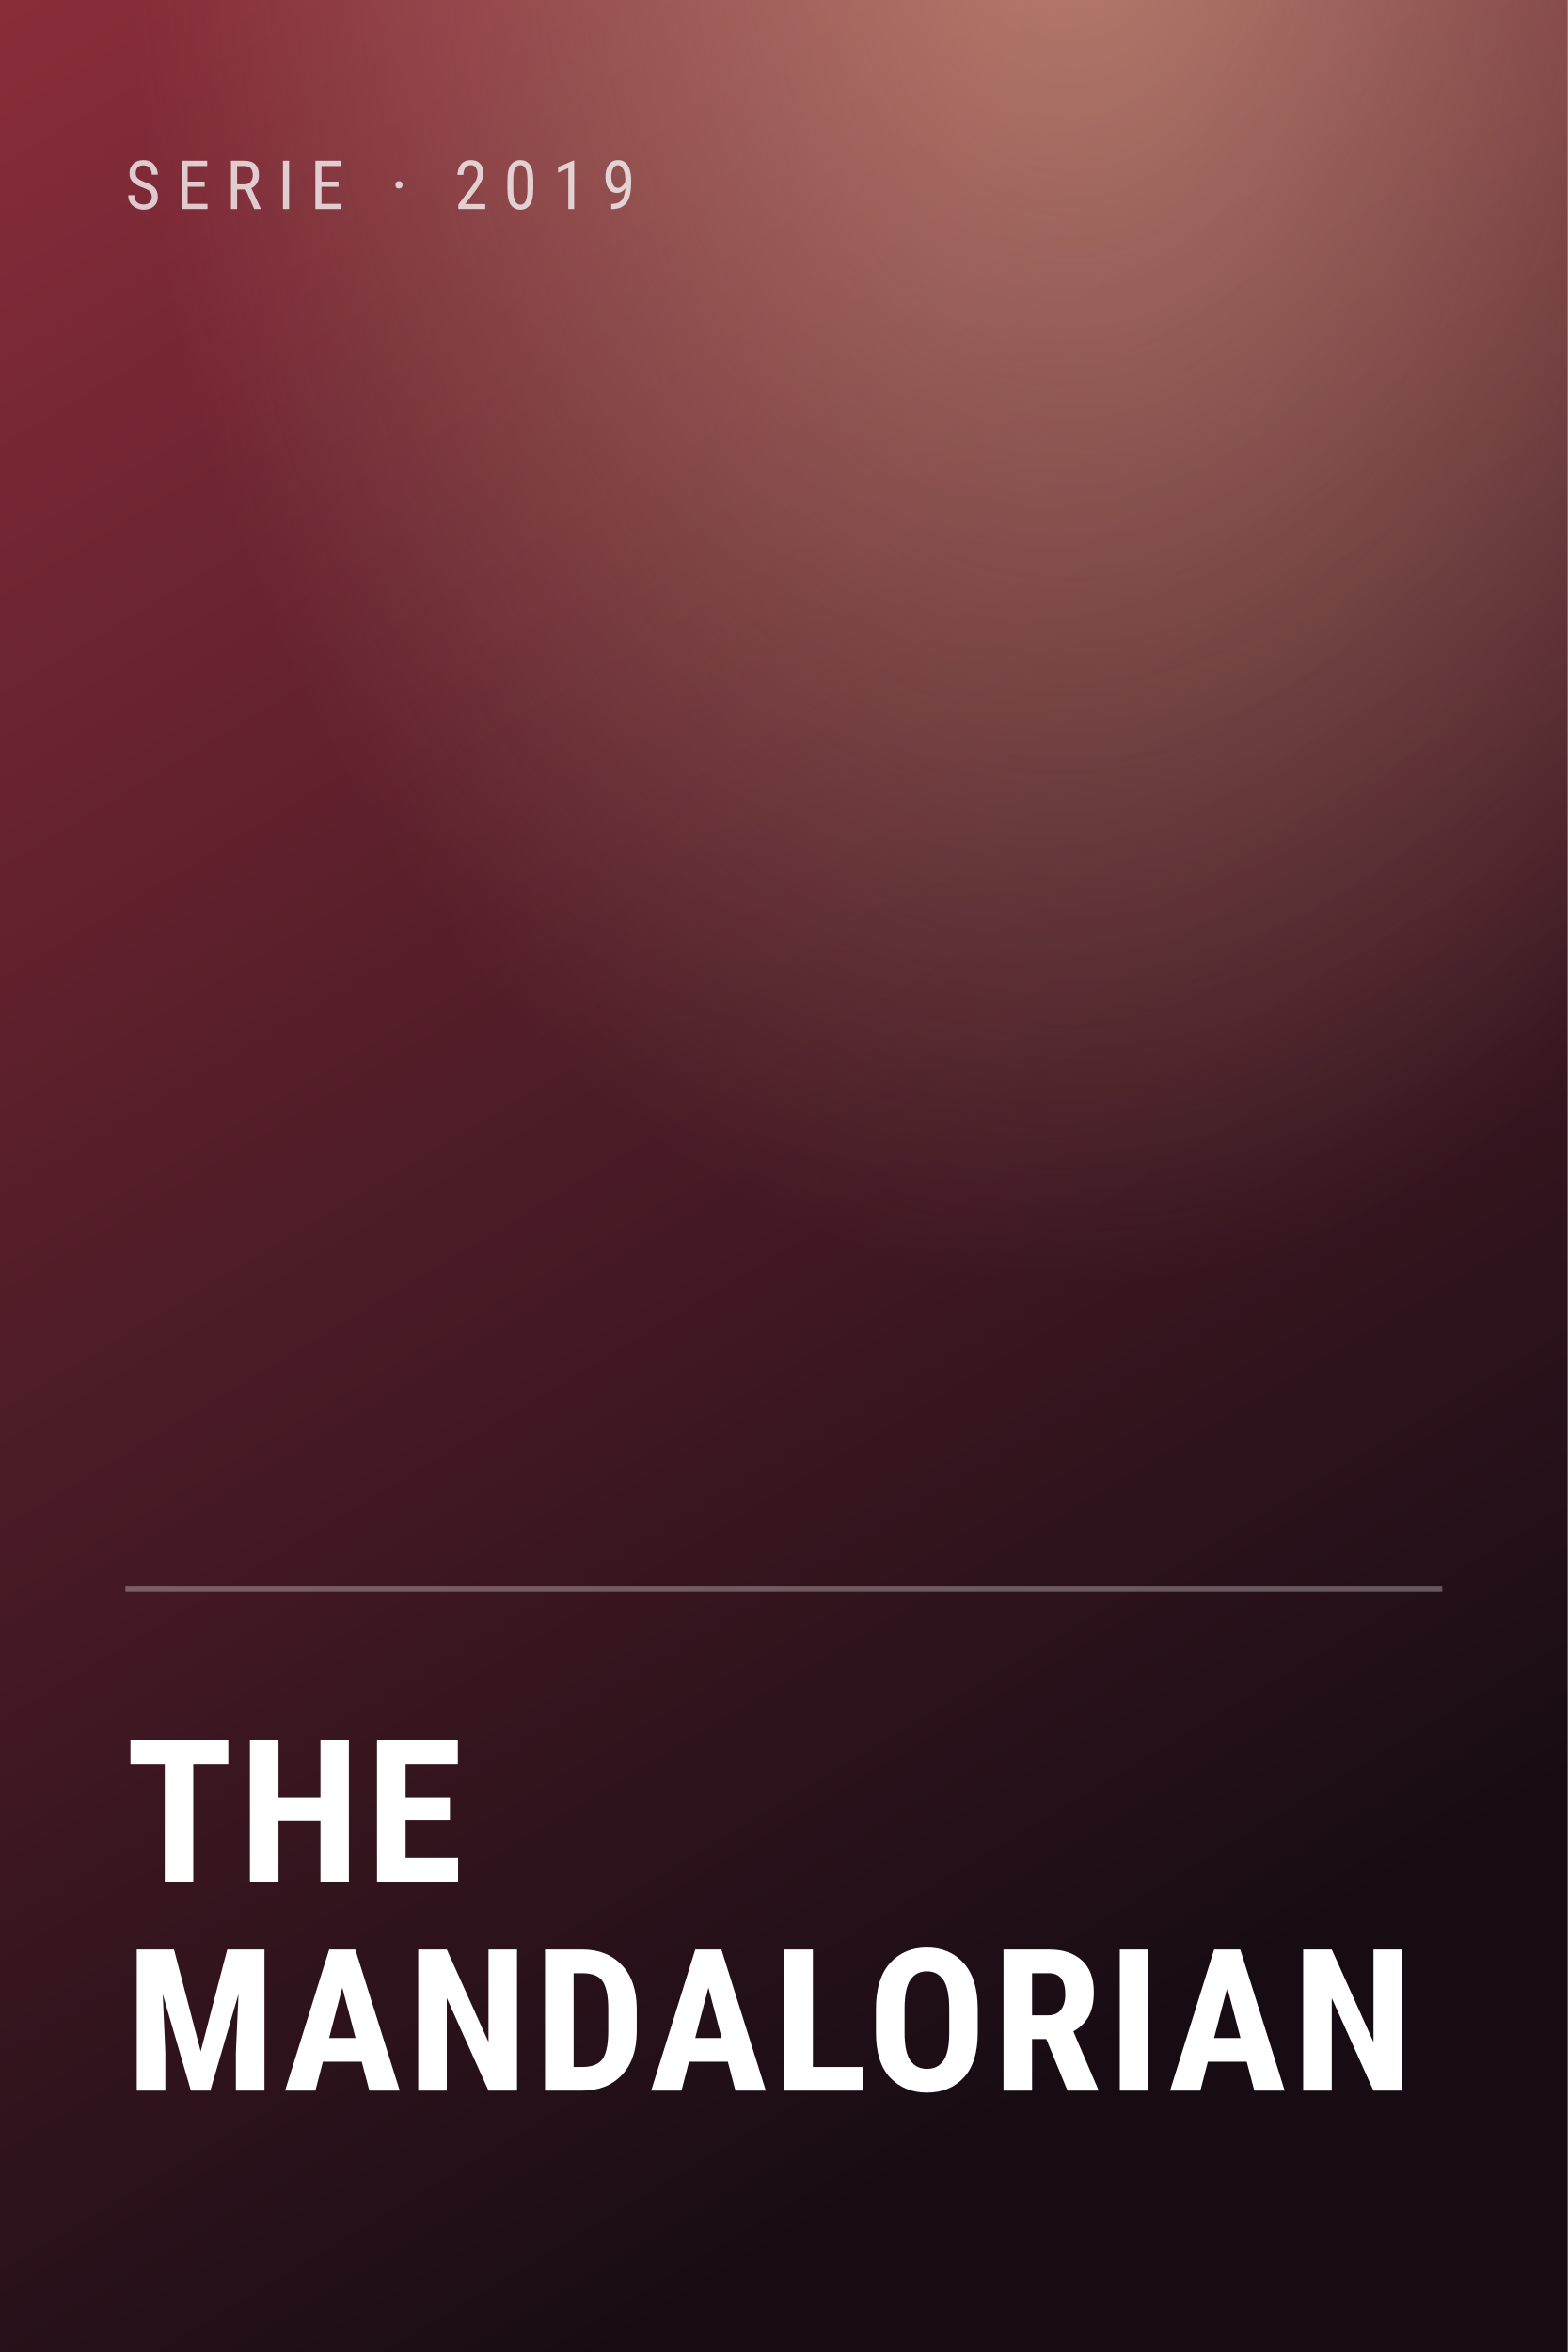
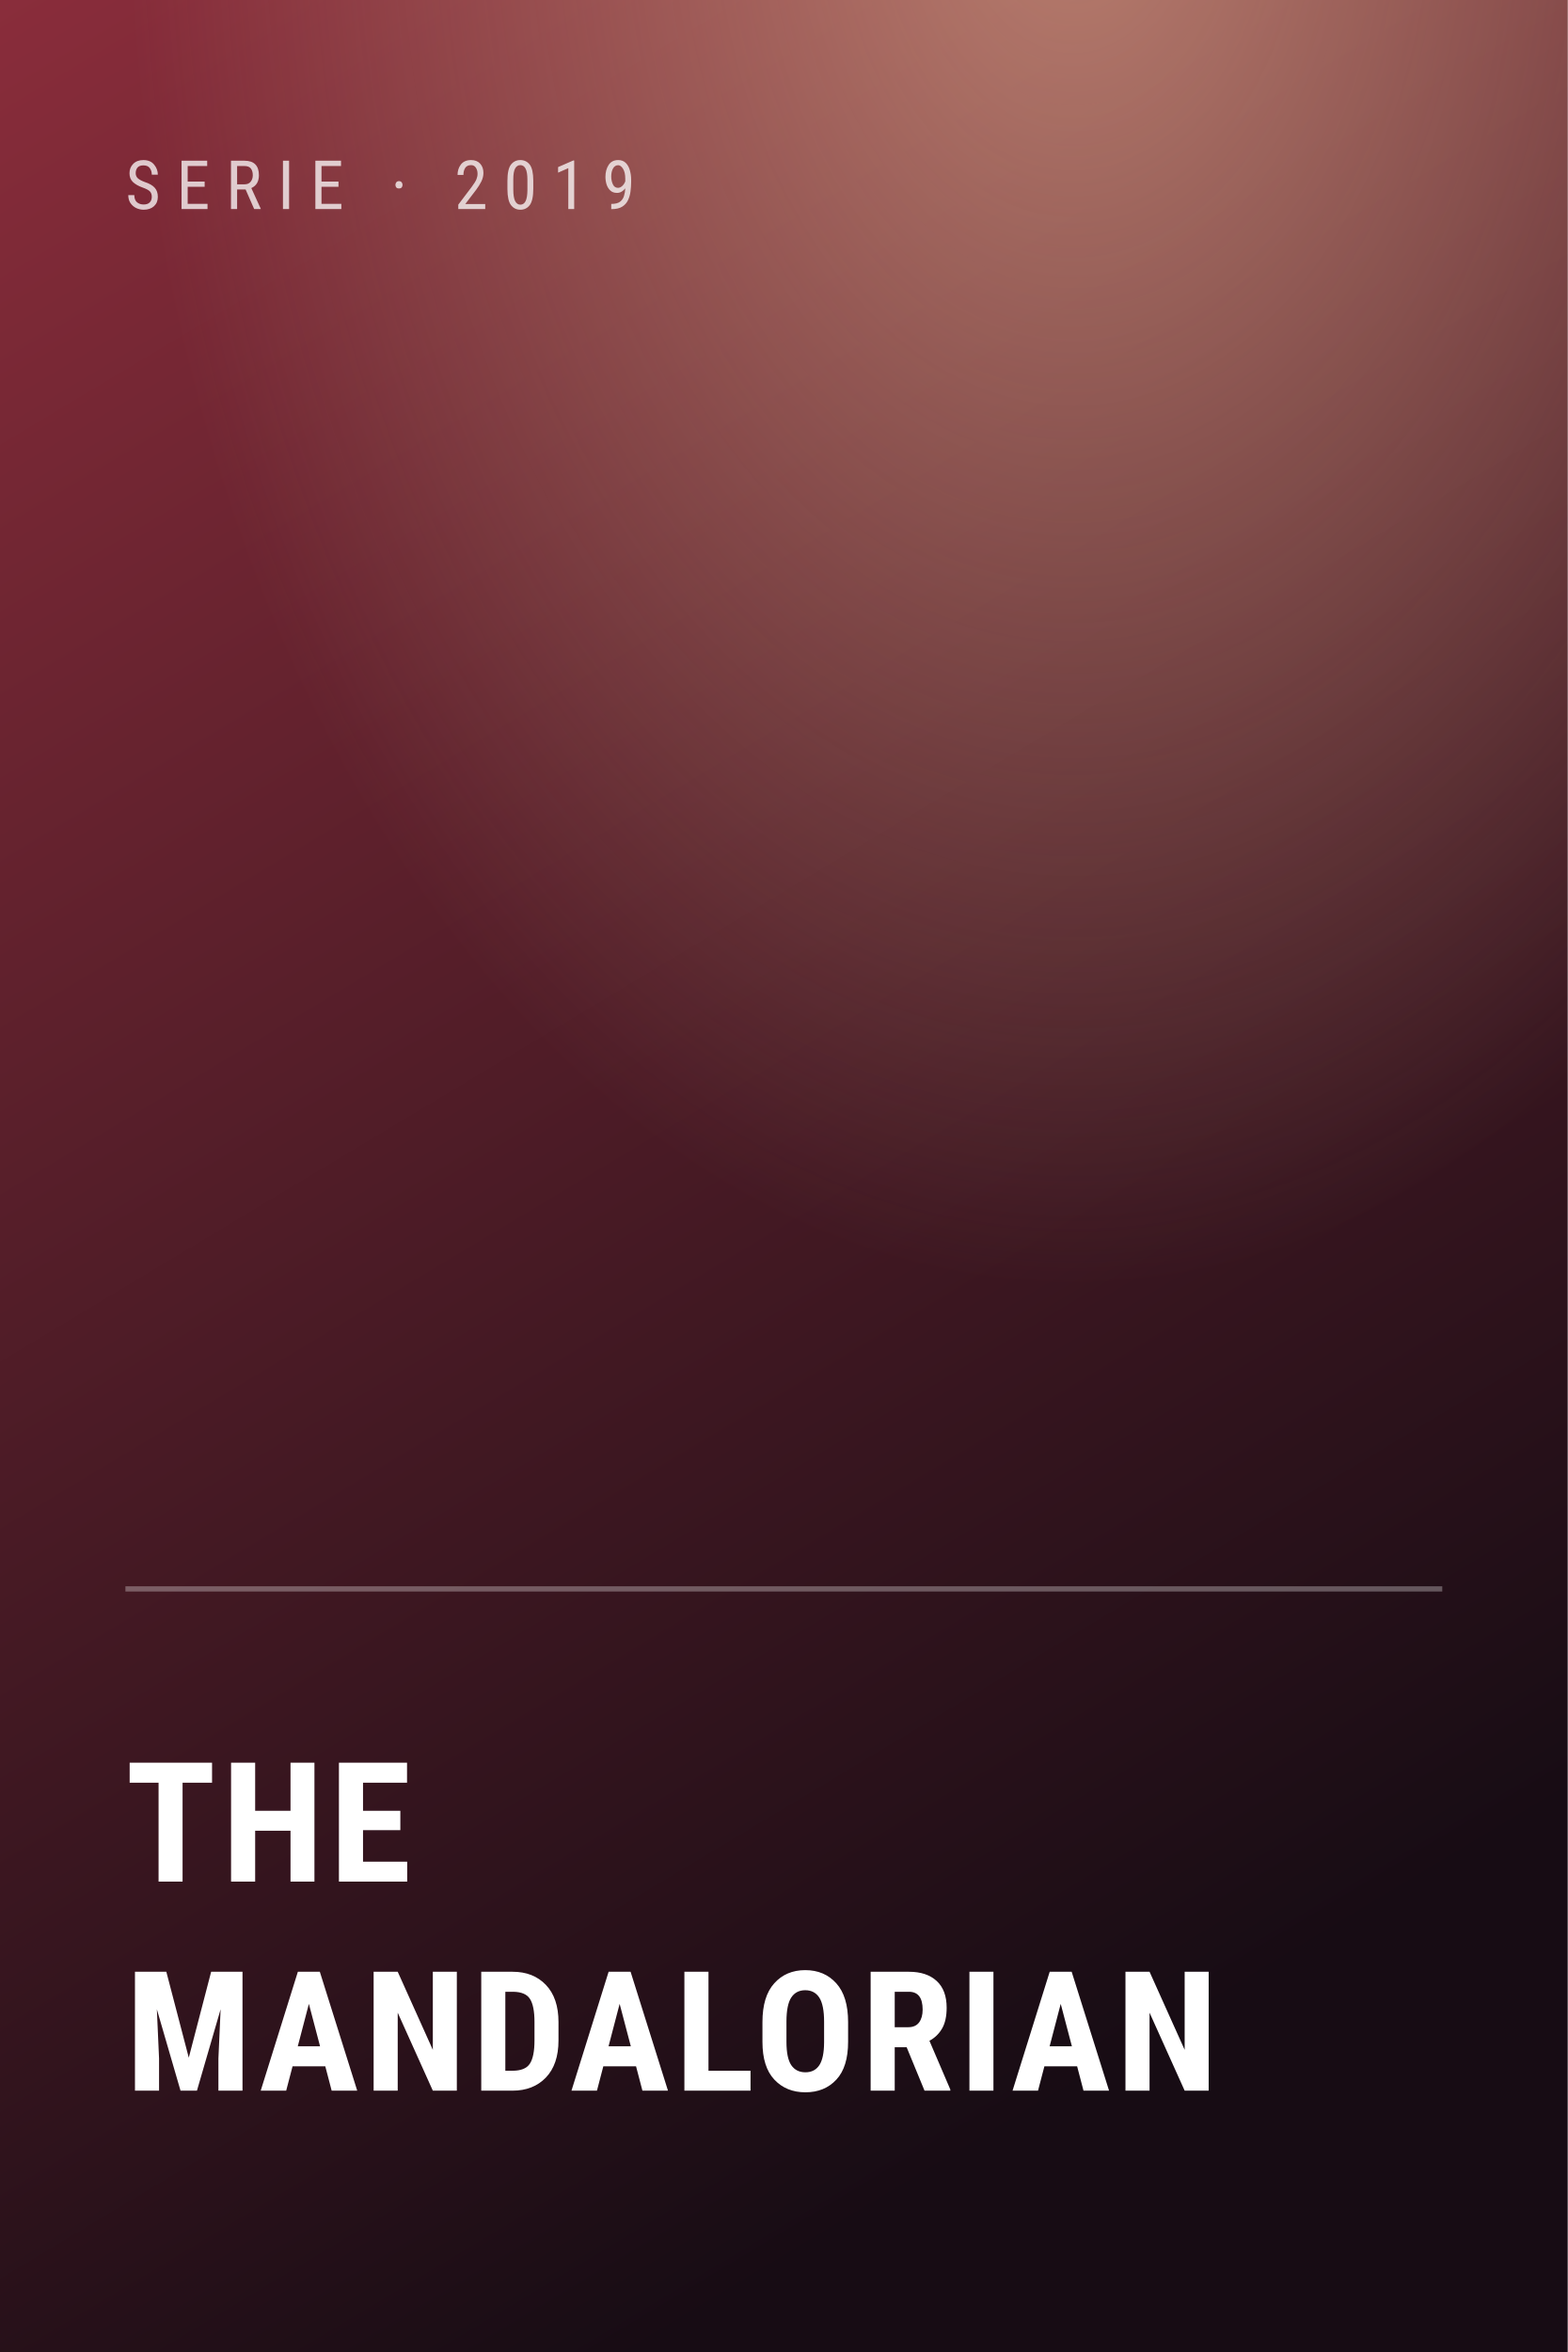
<svg xmlns="http://www.w3.org/2000/svg" viewBox="0 0 300 450" width="300" height="450">
  <defs>
    <linearGradient id="g" x1="0" y1="0" x2="0.4" y2="1">
      <stop offset="0" stop-color="#8a2d3b" />
      <stop offset="1" stop-color="#170c14" />
    </linearGradient>
    <radialGradient id="l" cx="0.683" cy="-0.053" r="0.6">
      <stop offset="0" stop-color="#f2c6a0" stop-opacity=".55" />
      <stop offset="1" stop-color="#f2c6a0" stop-opacity="0" />
    </radialGradient>
  </defs>
  <rect width="300" height="450" fill="url(#g)" />
  <rect width="300" height="450" fill="url(#l)" />
  <circle cx="205" cy="-24" r="9" fill="none" stroke="#f2c6a0" stroke-opacity=".7" stroke-width="2" />
  <circle cx="223" cy="-14" r="5.0" fill="#f2c6a0" fill-opacity=".18" />
  <line x1="24" x2="276" y1="304" y2="304" stroke="#ffffff" stroke-opacity=".3" />
  <text x="24" y="40" fill="#ffffff" fill-opacity=".75" font-family="Arial Narrow, Roboto Condensed, sans-serif" font-size="13" letter-spacing="3">SERIE · 2019</text>
-   <text fill="#ffffff" font-family="Arial Narrow, Roboto Condensed, Helvetica, sans-serif" font-weight="700" font-size="38" letter-spacing="1">
+   <text fill="#ffffff" font-family="Arial Narrow, Roboto Condensed, Helvetica, sans-serif" font-weight="700" font-size="32" letter-spacing="1">
    <tspan x="24" y="360">THE</tspan>
    <tspan x="24" y="400">MANDALORIAN</tspan>
  </text>
</svg>
